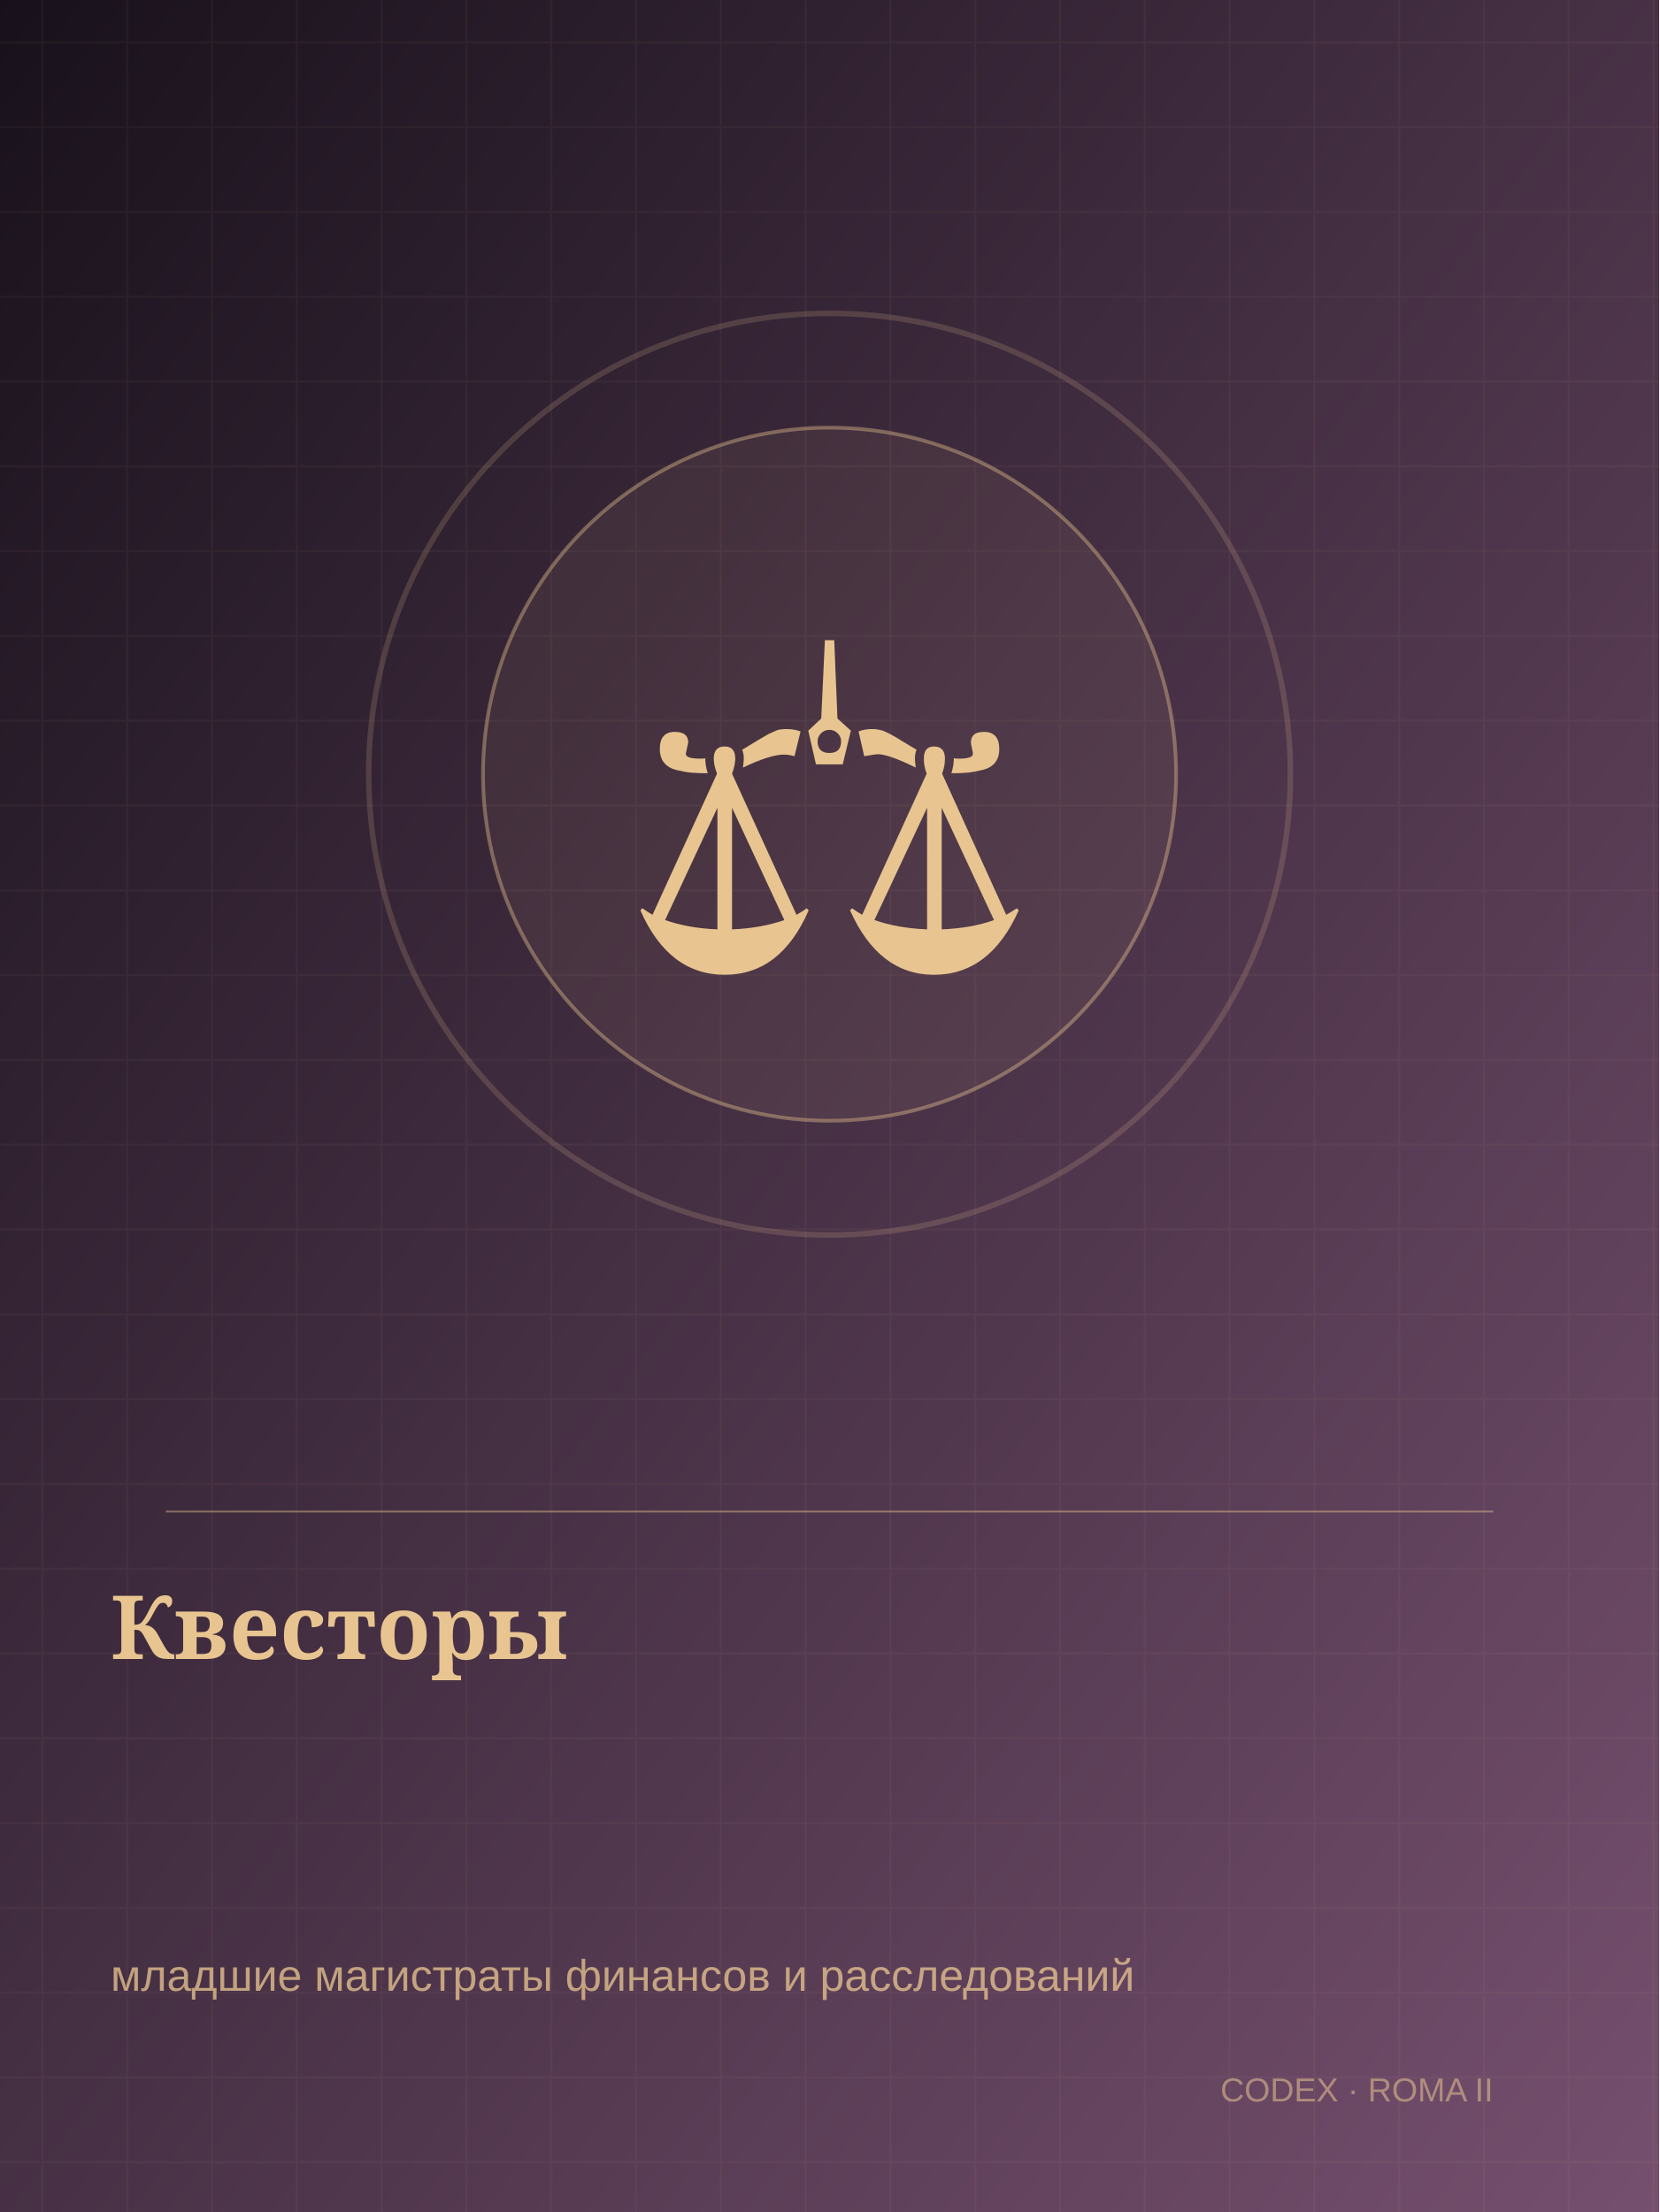
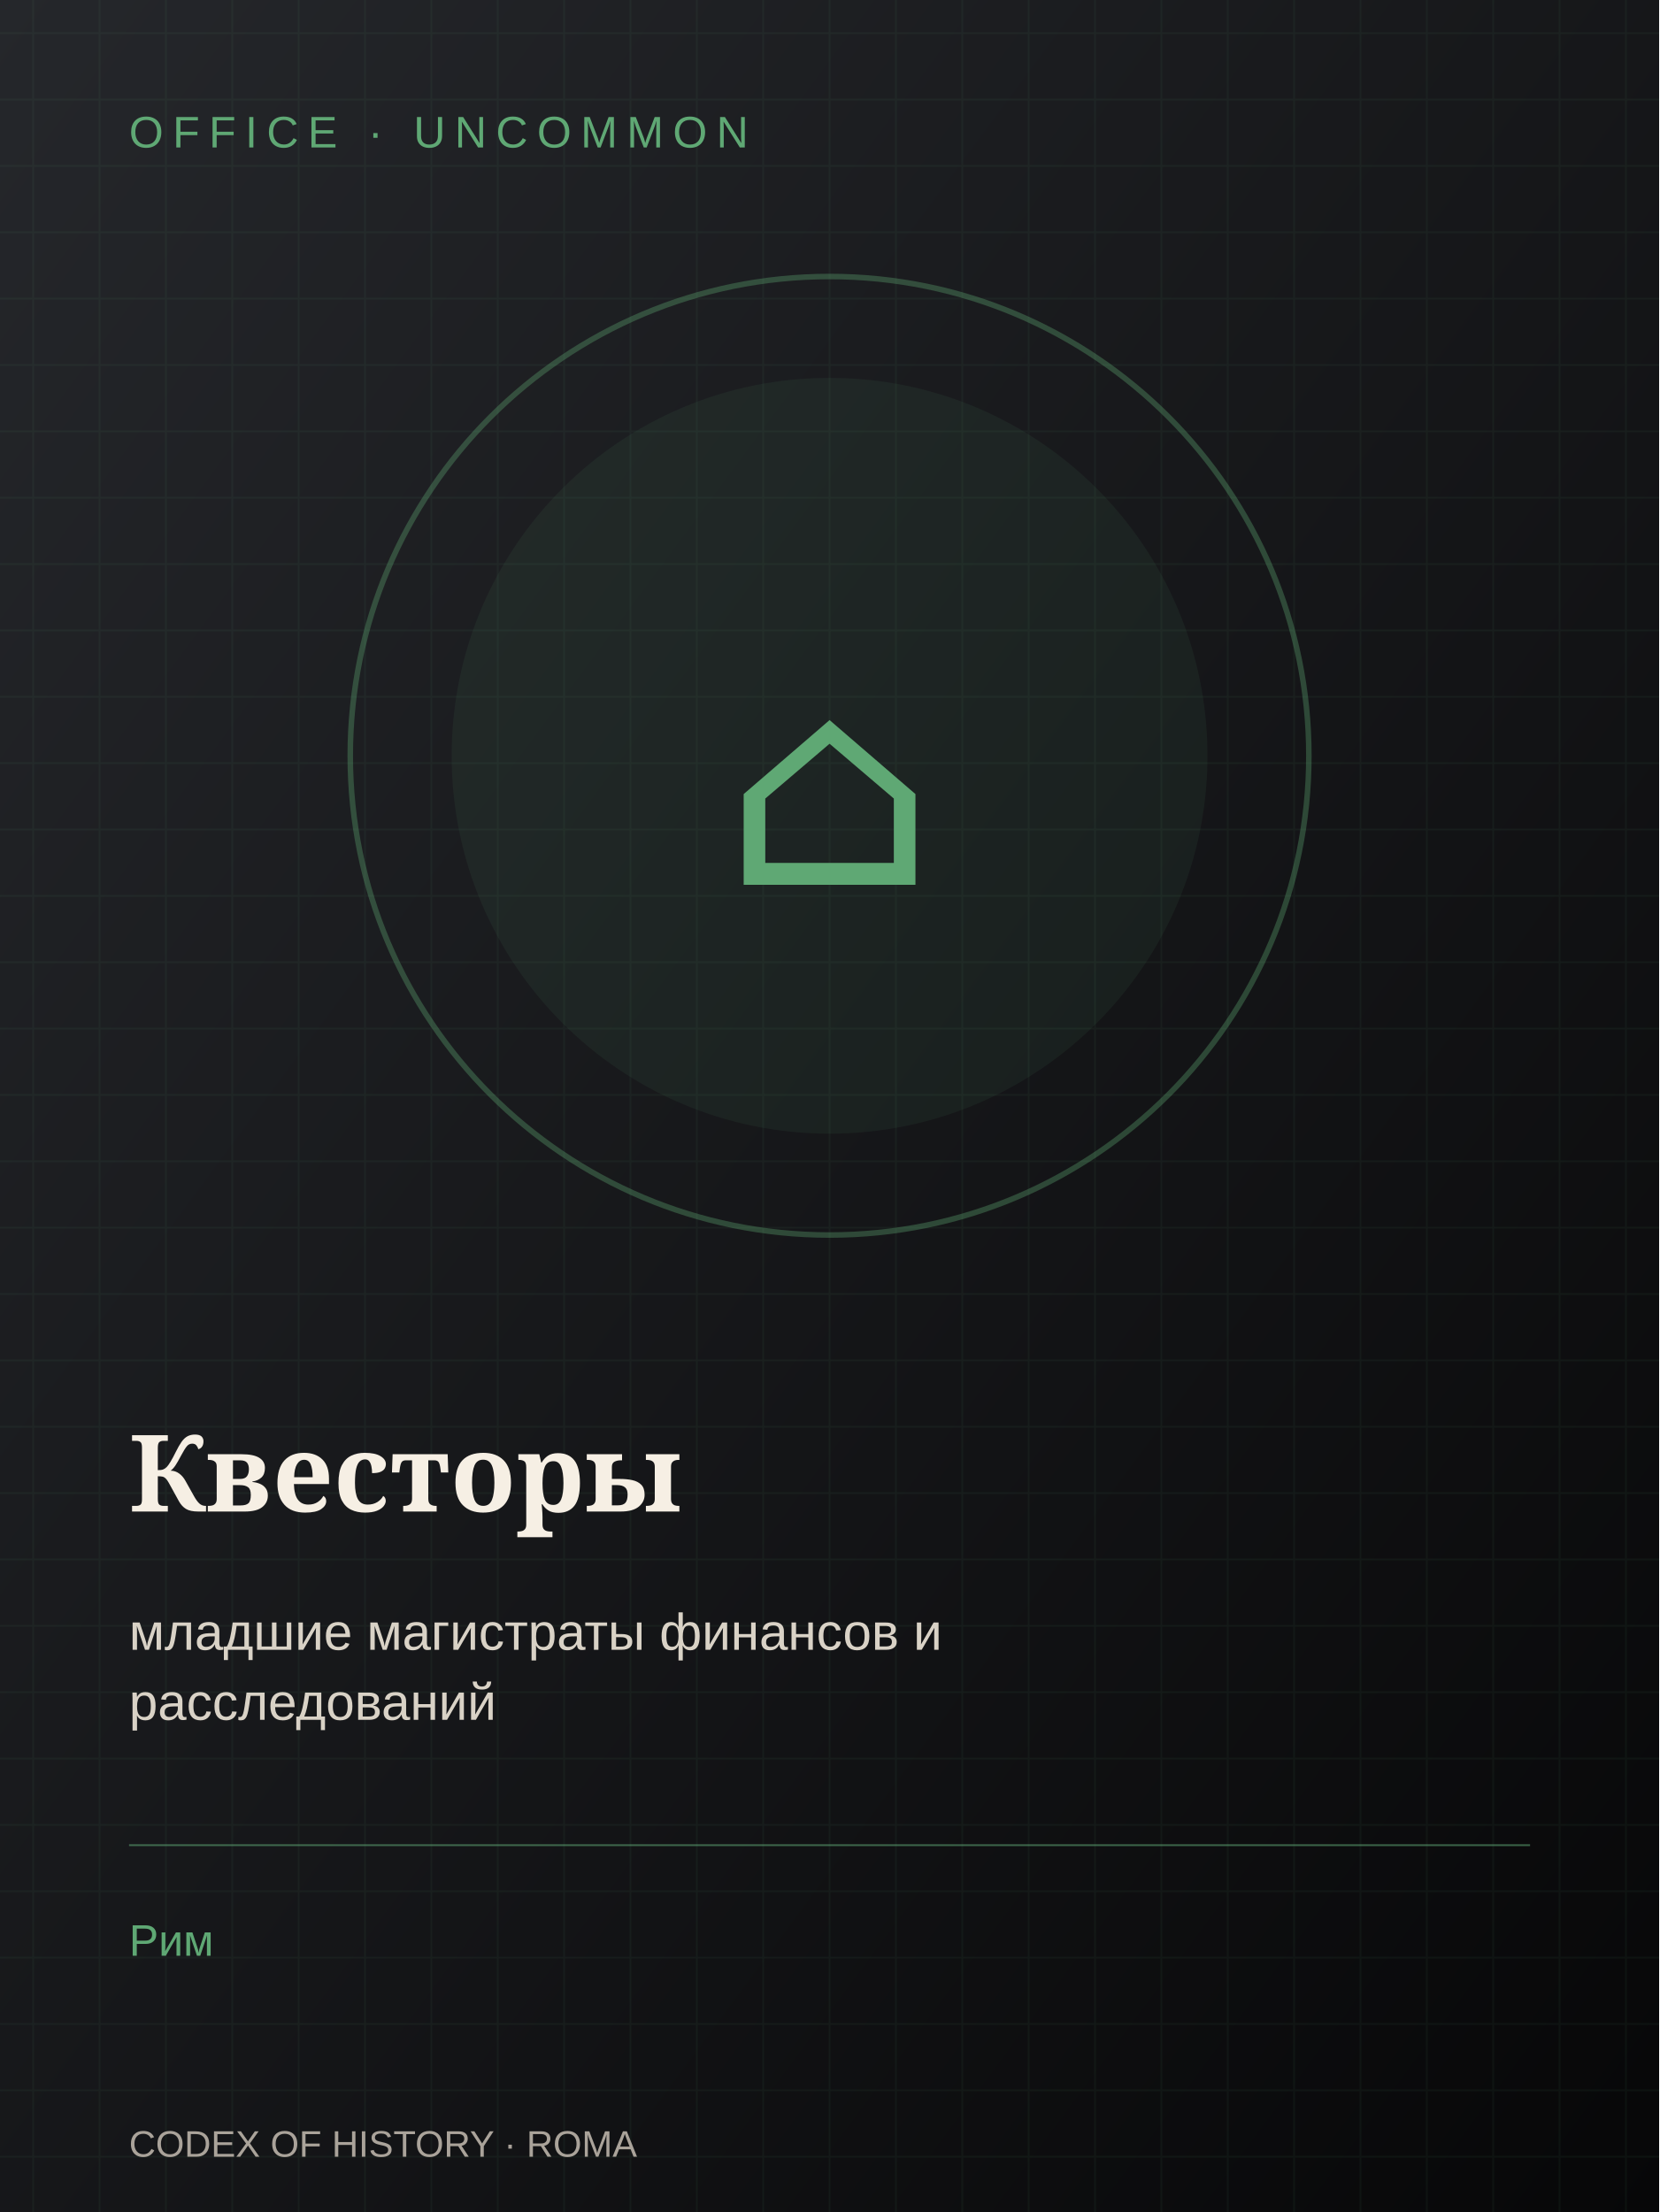
<svg xmlns="http://www.w3.org/2000/svg" width="900" height="1200" viewBox="0 0 900 1200">
  <defs>
-     <linearGradient id="g" x1="0" y1="0" x2="1" y2="1">
-       <stop stop-color="#18111b" />
-       <stop offset="1" stop-color="#76506f" />
+     <linearGradient id="g" x2="1" y2="1">
+       <stop stop-color="#25272b" />
+       <stop offset="1" stop-color="#070708" />
    </linearGradient>
-     <pattern id="p" width="46" height="46" patternUnits="userSpaceOnUse">
-       <path d="M0 23h46M23 0v46" stroke="#e8c590" stroke-opacity=".05" />
+     <pattern id="p" width="36" height="36" patternUnits="userSpaceOnUse">
+       <path d="M0 18h36M18 0v36" stroke="#5fa874" stroke-opacity=".07" />
    </pattern>
  </defs>
  <rect width="900" height="1200" fill="url(#g)" />
  <rect width="900" height="1200" fill="url(#p)" />
-   <circle cx="450" cy="420" r="250" fill="none" stroke="#e8c590" stroke-opacity=".18" stroke-width="3" />
-   <circle cx="450" cy="420" r="188" fill="#e8c590" fill-opacity=".07" stroke="#e8c590" stroke-opacity=".4" stroke-width="2" />
-   <text x="450" y="500" text-anchor="middle" font-size="220" fill="#e8c590" font-family="Georgia,serif">⚖</text>
-   <path d="M90 820H810" stroke="#e8c590" stroke-opacity=".45" />
-   <text x="60" y="900" font-size="48" font-weight="700" fill="#e8c590" font-family="Georgia,serif">
-     <tspan x="60" dy="0">Квесторы</tspan>
-   </text>
-   <text x="60" y="1080" font-size="24" fill="#e8c590" opacity=".76" font-family="Arial,sans-serif">младшие магистраты финансов и расследований</text>
-   <text x="810" y="1140" text-anchor="end" font-size="18" fill="#e8c590" opacity=".55" font-family="Arial,sans-serif">CODEX · ROMA II</text>
+   <circle cx="450" cy="410" r="260" fill="none" stroke="#5fa874" stroke-opacity=".35" stroke-width="3" />
+   <circle cx="450" cy="410" r="205" fill="#5fa874" fill-opacity=".08" />
+   <text x="450" y="480" text-anchor="middle" fill="#5fa874" font-size="150" font-family="Georgia,serif">⌂</text>
+   <text x="70" y="80" fill="#5fa874" font-size="24" font-family="Arial" letter-spacing="5">OFFICE · UNCOMMON</text>
+   <text x="70" y="820" fill="#f6efe4" font-size="58" font-weight="700" font-family="Georgia,serif">Квесторы</text>
+   <text x="70" y="895" fill="#d9d2c6" font-size="28" font-family="Arial">младшие магистраты финансов и</text>
+   <text x="70" y="933" fill="#d9d2c6" font-size="28" font-family="Arial">расследований</text>
+   <line x1="70" y1="1001" x2="830" y2="1001" stroke="#5fa874" stroke-opacity=".55" />
+   <text x="70" y="1061" fill="#5fa874" font-size="24" font-family="Arial">Рим</text>
+   <text x="70" y="1170" fill="#aaa39a" font-size="20" font-family="Arial">CODEX OF HISTORY · ROMA</text>
</svg>
